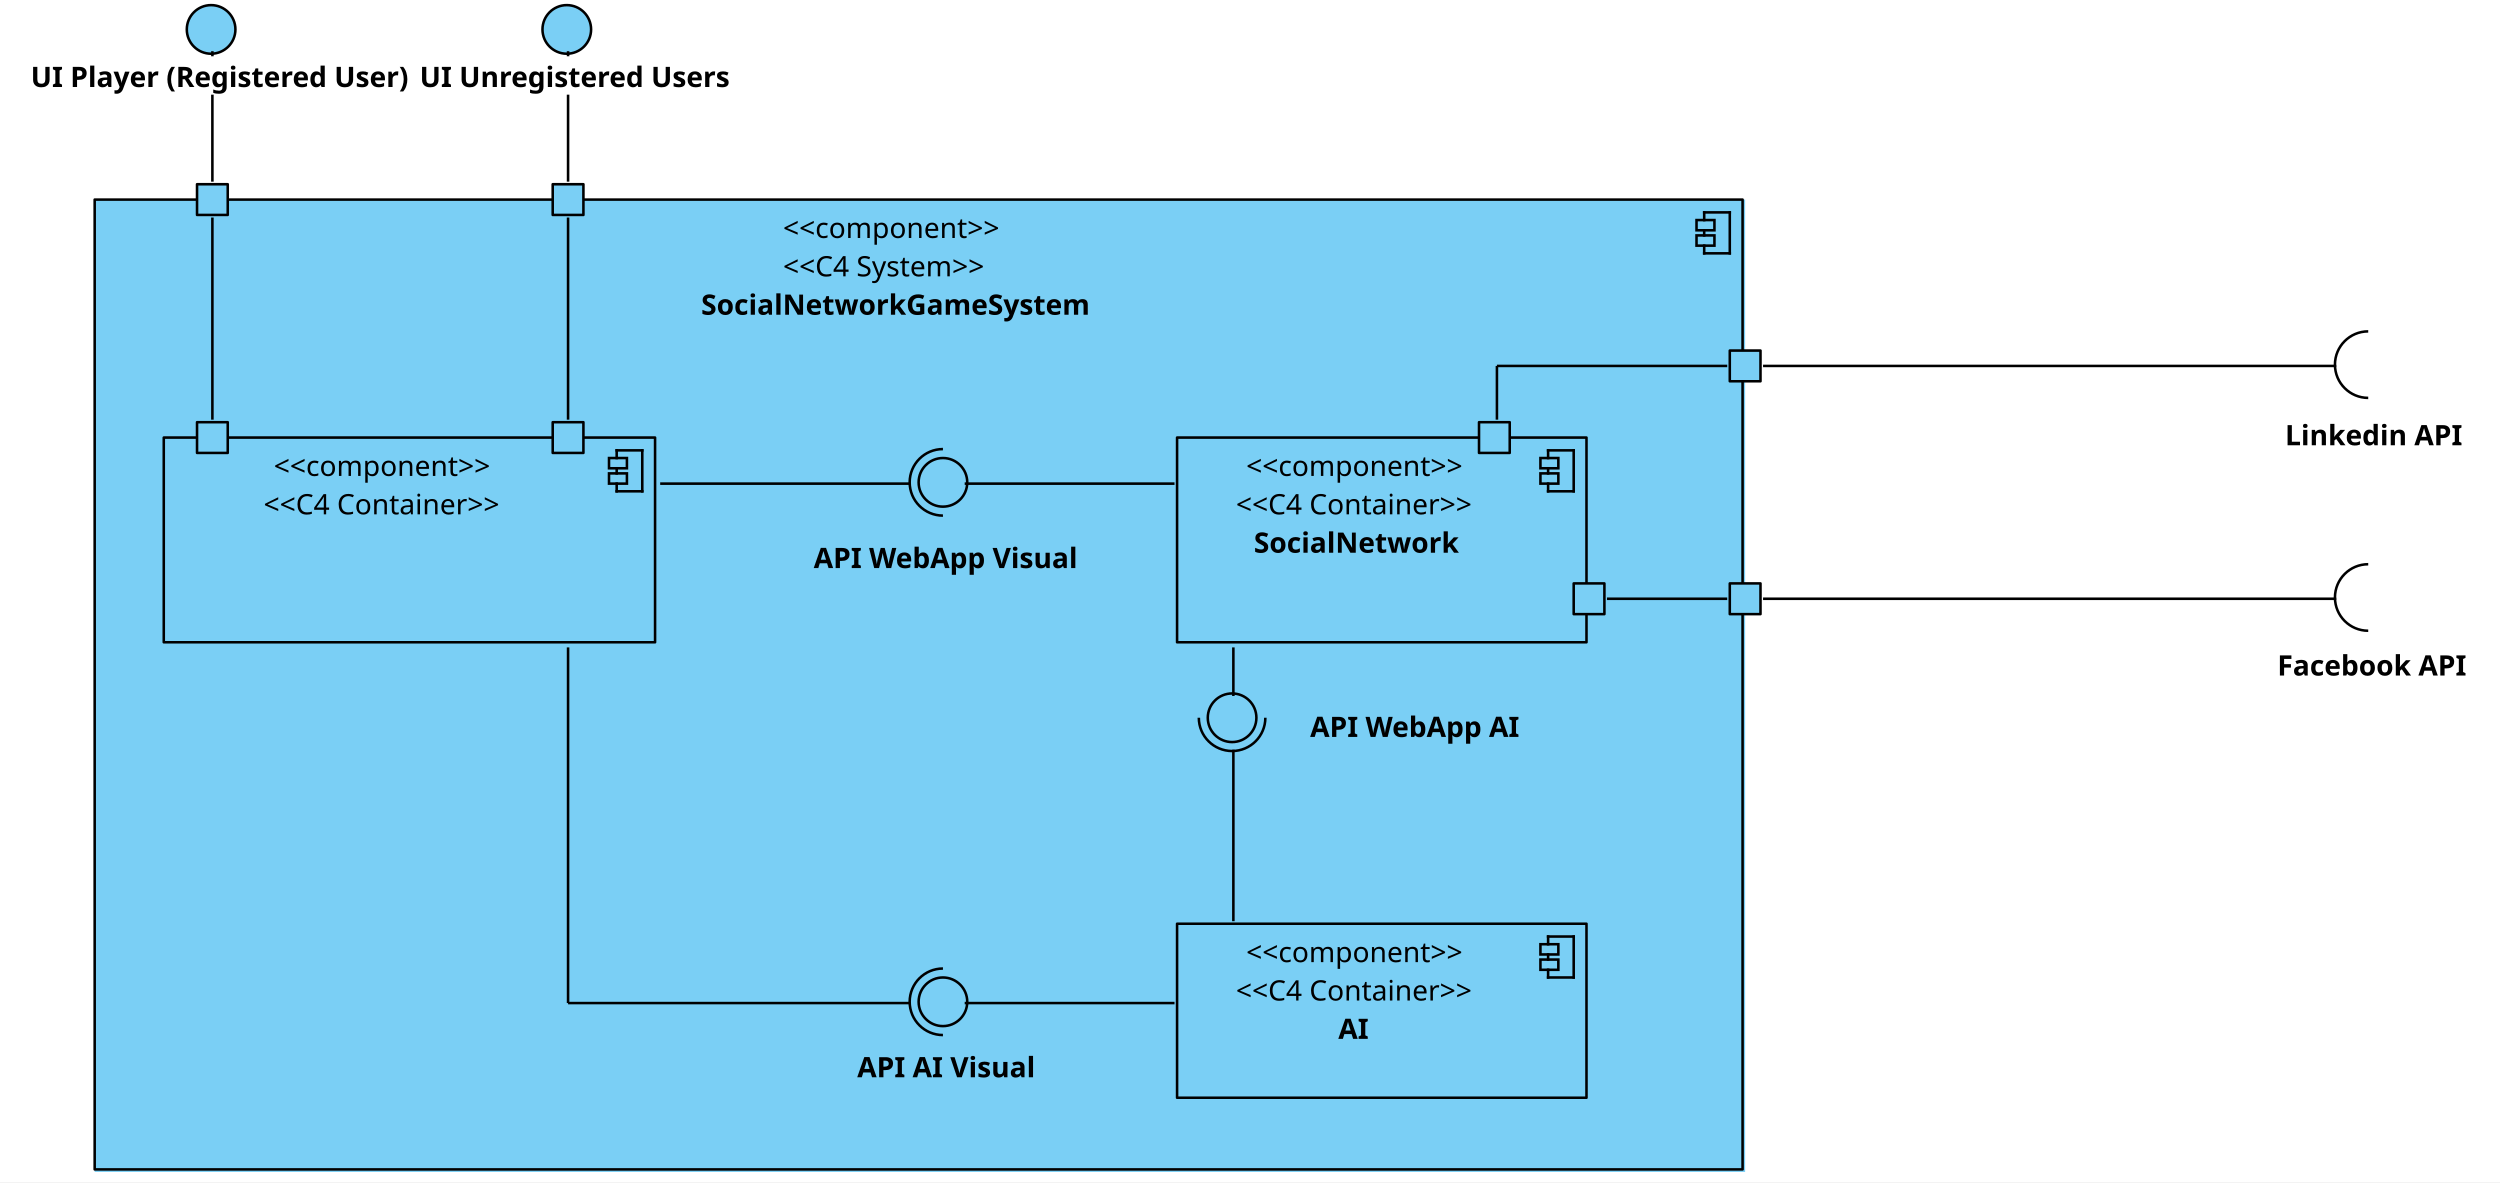
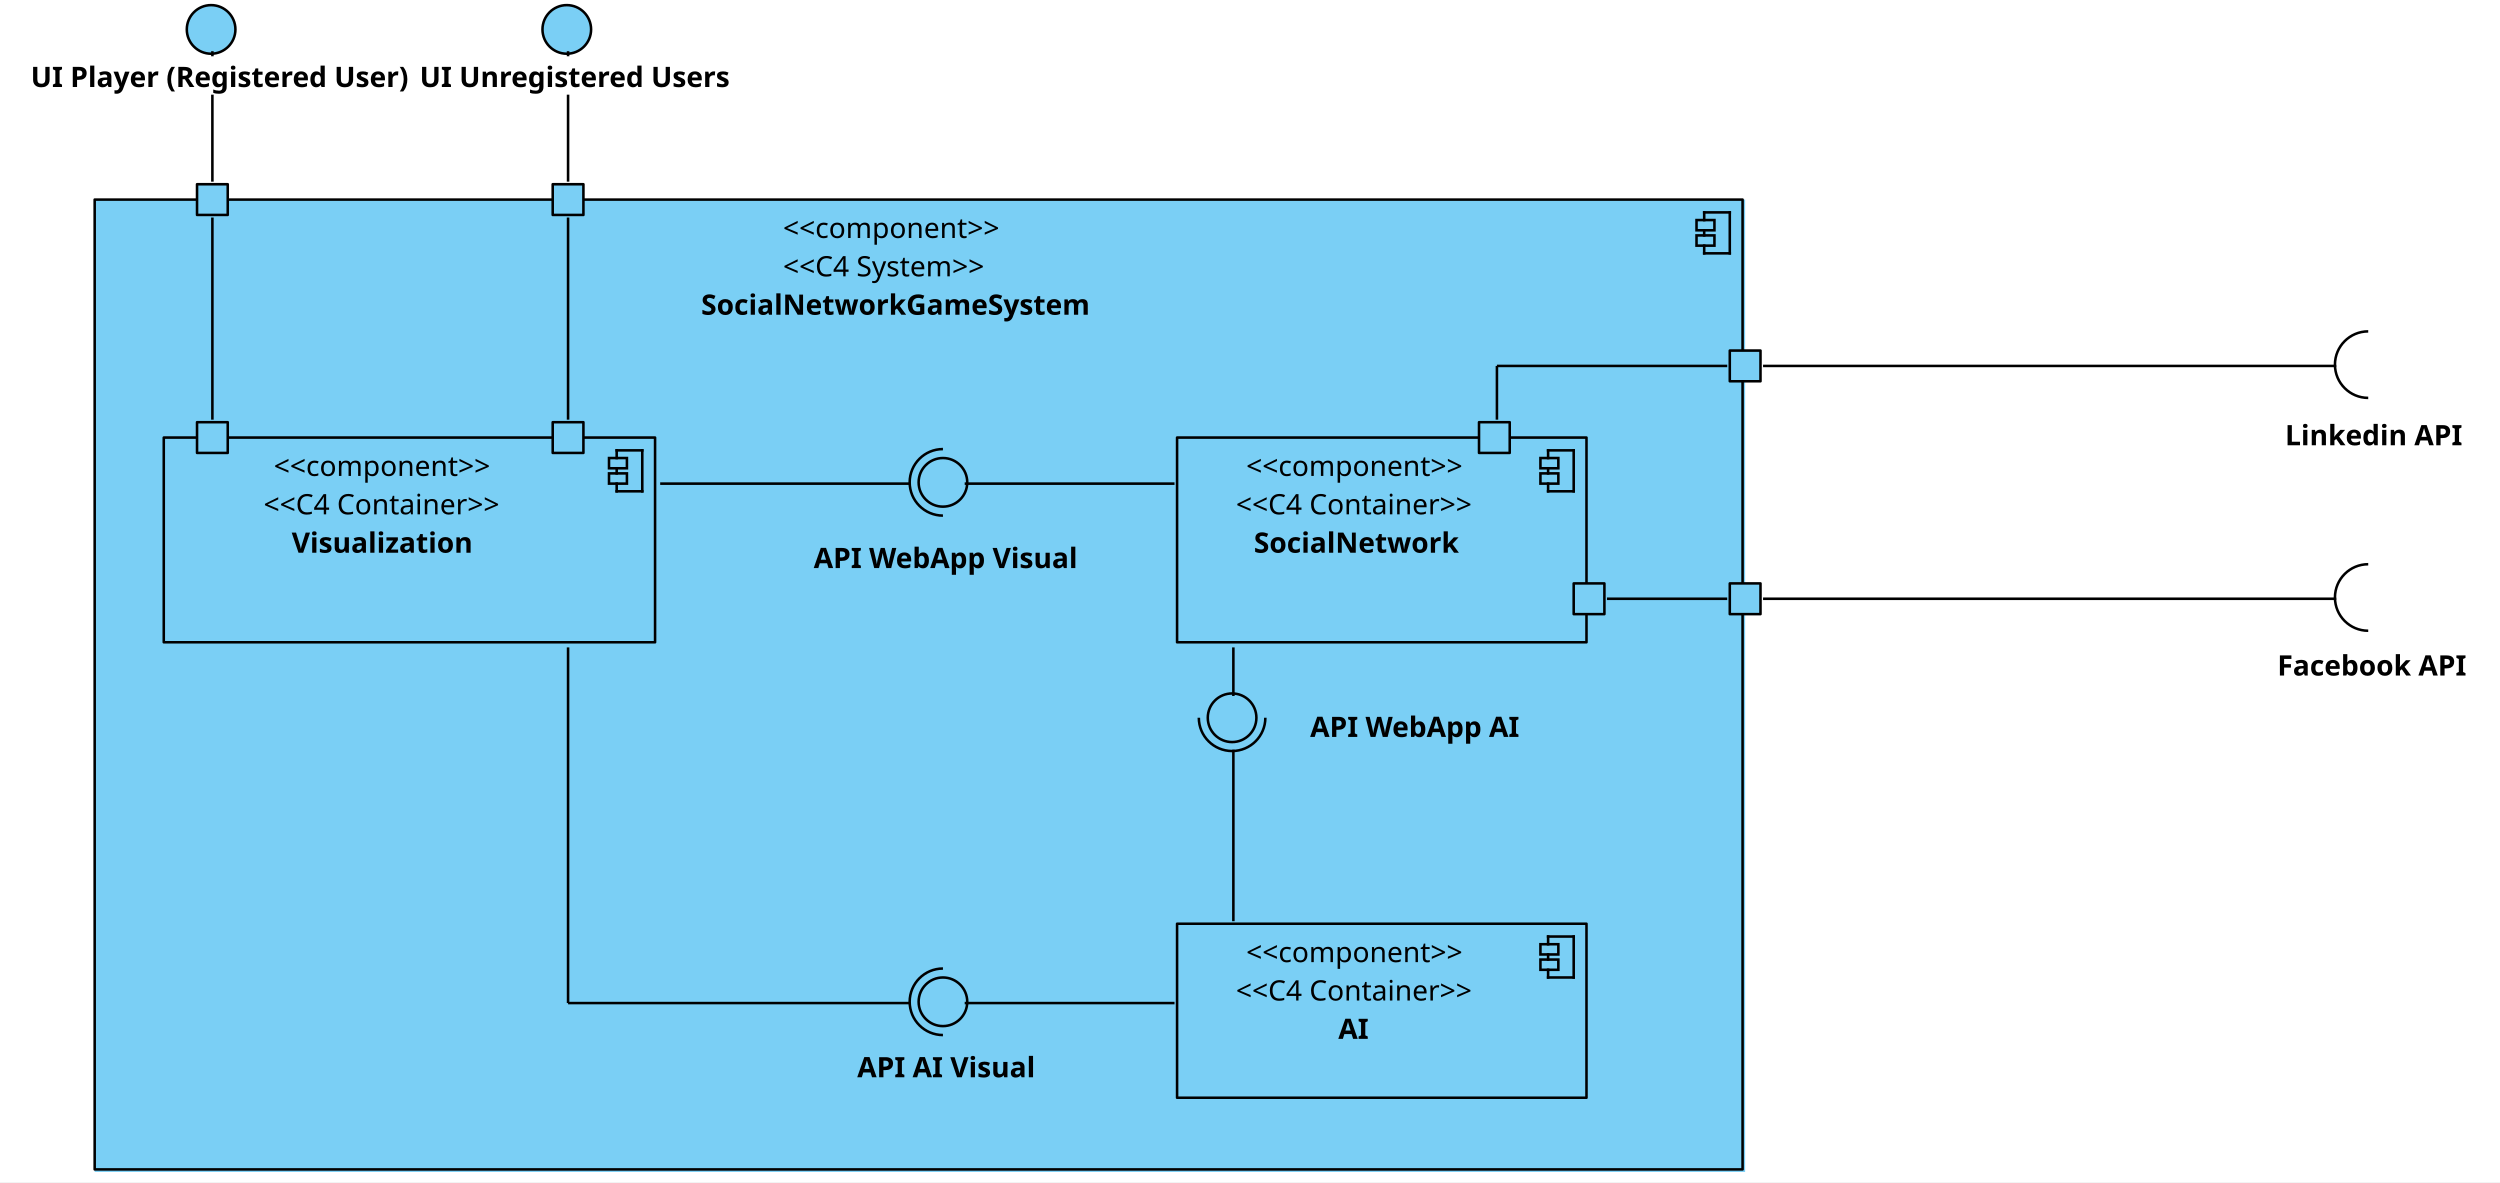
<svg xmlns="http://www.w3.org/2000/svg" fill-opacity="0" color-rendering="auto" color-interpolation="auto" text-rendering="auto" stroke="rgb(0,0,0)" stroke-linecap="square" width="977" stroke-miterlimit="10" shape-rendering="auto" stroke-opacity="0" fill="rgb(0,0,0)" stroke-dasharray="none" font-weight="normal" stroke-width="1" height="462" font-family="'Dialog'" font-style="normal" stroke-linejoin="miter" font-size="12px" stroke-dashoffset="0" image-rendering="auto">
  <defs id="genericDefs" />
  <g>
    <defs id="defs1">
      <clipPath clipPathUnits="userSpaceOnUse" id="clipPath1">
        <path d="M-7 -7 L656 -7 L656 391 L-7 391 L-7 -7 Z" />
      </clipPath>
      <clipPath clipPathUnits="userSpaceOnUse" id="clipPath2">
        <path d="M0 0 L0 380 L621 380 L621 0 Z" />
      </clipPath>
      <clipPath clipPathUnits="userSpaceOnUse" id="clipPath3">
        <path d="M0 0 L0 332 L645 332 L645 0 Z" />
      </clipPath>
      <clipPath clipPathUnits="userSpaceOnUse" id="clipPath4">
        <path d="M-7 -7 L23 -7 L23 23 L-7 23 L-7 -7 Z" />
      </clipPath>
      <clipPath clipPathUnits="userSpaceOnUse" id="clipPath5">
        <path d="M-7 -7 L31 -7 L31 31 L-7 31 L-7 -7 Z" />
      </clipPath>
      <clipPath clipPathUnits="userSpaceOnUse" id="clipPath6">
        <path d="M-7 -7 L204 -7 L204 92 L-7 92 L-7 -7 Z" />
      </clipPath>
      <clipPath clipPathUnits="userSpaceOnUse" id="clipPath7">
        <path d="M0 0 L0 81 L169 81 L169 0 Z" />
      </clipPath>
      <clipPath clipPathUnits="userSpaceOnUse" id="clipPath8">
        <path d="M0 0 L0 33 L193 33 L193 0 Z" />
      </clipPath>
      <clipPath clipPathUnits="userSpaceOnUse" id="clipPath9">
        <path d="M-7 -7 L172 -7 L172 80 L-7 80 L-7 -7 Z" />
      </clipPath>
      <clipPath clipPathUnits="userSpaceOnUse" id="clipPath10">
        <path d="M0 0 L0 69 L137 69 L137 0 Z" />
      </clipPath>
      <clipPath clipPathUnits="userSpaceOnUse" id="clipPath11">
        <path d="M0 0 L0 21 L161 21 L161 0 Z" />
      </clipPath>
      <clipPath clipPathUnits="userSpaceOnUse" id="clipPath12">
        <path d="M-7 -7 L172 -7 L172 92 L-7 92 L-7 -7 Z" />
      </clipPath>
      <clipPath clipPathUnits="userSpaceOnUse" id="clipPath13">
        <path d="M0 0 L0 81 L137 81 L137 0 Z" />
      </clipPath>
      <clipPath clipPathUnits="userSpaceOnUse" id="clipPath14">
        <path d="M0 0 L0 33 L161 33 L161 0 Z" />
      </clipPath>
      <clipPath clipPathUnits="userSpaceOnUse" id="clipPath15">
-         <path d="M-101 -15 L202 -15 L202 30 L-101 30 L-101 -15 Z" />
+         <path d="M-162 -15 L324 -15 L324 30 L-162 30 L-162 -15 Z" />
      </clipPath>
      <clipPath clipPathUnits="userSpaceOnUse" id="clipPath16">
-         <path d="M-88 -15 L176 -15 L176 30 L-88 30 L-88 -15 Z" />
+         <path d="M-87 -15 L174 -15 L174 30 L-87 30 L-87 -15 Z" />
      </clipPath>
      <clipPath clipPathUnits="userSpaceOnUse" id="clipPath17">
-         <path d="M-122 -15 L244 -15 L244 30 L-122 30 L-122 -15 Z" />
+         <path d="M-136 -15 L272 -15 L272 30 L-136 30 L-136 -15 Z" />
      </clipPath>
      <clipPath clipPathUnits="userSpaceOnUse" id="clipPath18">
        <path d="M-93 -15 L186 -15 L186 30 L-93 30 L-93 -15 Z" />
      </clipPath>
      <clipPath clipPathUnits="userSpaceOnUse" id="clipPath19">
-         <path d="M-136 -15 L272 -15 L272 30 L-136 30 L-136 -15 Z" />
+         <path d="M-122 -15 L244 -15 L244 30 L-122 30 L-122 -15 Z" />
      </clipPath>
      <clipPath clipPathUnits="userSpaceOnUse" id="clipPath20">
-         <path d="M-87 -15 L174 -15 L174 30 L-87 30 L-87 -15 Z" />
+         <path d="M-88 -15 L176 -15 L176 30 L-88 30 L-88 -15 Z" />
      </clipPath>
      <clipPath clipPathUnits="userSpaceOnUse" id="clipPath21">
-         <path d="M-162 -15 L324 -15 L324 30 L-162 30 L-162 -15 Z" />
+         <path d="M-101 -15 L202 -15 L202 30 L-101 30 L-101 -15 Z" />
      </clipPath>
      <clipPath clipPathUnits="userSpaceOnUse" id="clipPath22">
        <path d="M0 0 L104 0 L104 155 L0 155 L0 0 Z" />
      </clipPath>
      <clipPath clipPathUnits="userSpaceOnUse" id="clipPath23">
        <path d="M0 0 L0 52 L104 52 L104 0 ZM0 67 L0 155 L104 155 L104 67 Z" />
      </clipPath>
      <clipPath clipPathUnits="userSpaceOnUse" id="clipPath24">
        <path d="M0 0 L332 0 L332 104 L0 104 L0 0 Z" />
      </clipPath>
      <clipPath clipPathUnits="userSpaceOnUse" id="clipPath25">
        <path d="M331 69 L331 84 L244 84 L244 69 ZM0 0 L0 104 L332 104 L332 0 Z" />
      </clipPath>
      <clipPath clipPathUnits="userSpaceOnUse" id="clipPath26">
        <path d="M0 0 L0 104 L332 104 L332 83 L241 83 L241 68 L332 68 L332 0 Z" />
      </clipPath>
      <clipPath clipPathUnits="userSpaceOnUse" id="clipPath27">
        <path d="M0 0 L186 0 L186 104 L0 104 L0 0 Z" />
      </clipPath>
      <clipPath clipPathUnits="userSpaceOnUse" id="clipPath28">
        <path d="M0 0 L0 71 L103 71 L103 86 L0 86 L0 104 L186 104 L186 0 Z" />
      </clipPath>
      <clipPath clipPathUnits="userSpaceOnUse" id="clipPath29">
        <path d="M0 0 L206 0 L206 104 L0 104 L0 0 Z" />
      </clipPath>
      <clipPath clipPathUnits="userSpaceOnUse" id="clipPath30">
        <path d="M0 0 L0 104 L206 104 L206 86 L100 86 L100 71 L206 71 L206 0 Z" />
      </clipPath>
      <clipPath clipPathUnits="userSpaceOnUse" id="clipPath31">
        <path d="M0 0 L0 67 L86 67 L86 82 L0 82 L0 104 L186 104 L186 0 Z" />
      </clipPath>
      <clipPath clipPathUnits="userSpaceOnUse" id="clipPath32">
        <path d="M0 0 L104 0 L104 183 L0 183 L0 0 Z" />
      </clipPath>
      <clipPath clipPathUnits="userSpaceOnUse" id="clipPath33">
        <path d="M0 2 L0 183 L104 183 L104 2 Z" />
      </clipPath>
      <clipPath clipPathUnits="userSpaceOnUse" id="clipPath34">
        <path d="M0 0 L242 0 L242 243 L0 243 L0 0 Z" />
      </clipPath>
      <clipPath clipPathUnits="userSpaceOnUse" id="clipPath35">
        <path d="M241 206 L241 221 L153 221 L153 206 ZM0 0 L0 243 L242 243 L242 22 L136 22 L136 7 L242 7 L242 0 Z" />
      </clipPath>
      <clipPath clipPathUnits="userSpaceOnUse" id="clipPath36">
        <path d="M0 0 L151 0 L151 104 L0 104 L0 0 Z" />
      </clipPath>
      <clipPath clipPathUnits="userSpaceOnUse" id="clipPath37">
        <path d="M0 0 L0 92 L25 92 L25 104 L151 104 L151 0 Z" />
      </clipPath>
      <clipPath clipPathUnits="userSpaceOnUse" id="clipPath38">
        <path d="M0 0 L194 0 L194 125 L0 125 L0 0 Z" />
      </clipPath>
      <clipPath clipPathUnits="userSpaceOnUse" id="clipPath39">
        <path d="M0 0 L0 125 L194 125 L194 0 Z" />
      </clipPath>
      <clipPath clipPathUnits="userSpaceOnUse" id="clipPath40">
        <path d="M0 0 L104 0 L104 123 L0 123 L0 0 Z" />
      </clipPath>
      <clipPath clipPathUnits="userSpaceOnUse" id="clipPath41">
        <path d="M0 0 L0 123 L104 123 L104 88 L70 88 L70 73 L104 73 L104 0 Z" />
      </clipPath>
      <clipPath clipPathUnits="userSpaceOnUse" id="clipPath42">
        <path d="M0 0 L104 0 L104 175 L0 175 L0 0 Z" />
      </clipPath>
      <clipPath clipPathUnits="userSpaceOnUse" id="clipPath43">
        <path d="M0 0 L0 175 L104 175 L104 52 L70 52 L70 37 L104 37 L104 0 Z" />
      </clipPath>
    </defs>
    <g fill="white" text-rendering="geometricPrecision" fill-opacity="1" stroke-opacity="1" stroke="white">
      <rect x="0" width="977" height="462" y="0" stroke="none" />
    </g>
    <g font-size="11px" transform="translate(37,78)" fill-opacity="1" fill="rgb(122,207,245)" text-rendering="geometricPrecision" image-rendering="optimizeQuality" font-family="sans-serif" stroke="rgb(122,207,245)" font-weight="bold" stroke-opacity="1">
      <rect x="0" width="645" height="380" y="0" clip-path="url(#clipPath1)" stroke="none" />
    </g>
    <g fill-opacity="1" text-rendering="geometricPrecision" stroke="black" stroke-linecap="butt" transform="translate(37,78)" stroke-miterlimit="0" stroke-opacity="1" fill="black" font-weight="bold" font-family="sans-serif" stroke-linejoin="round" font-size="11px" image-rendering="optimizeQuality">
      <rect fill="none" x="0" width="644" height="379" y="0" clip-path="url(#clipPath1)" />
      <line stroke-linecap="square" clip-path="url(#clipPath1)" fill="none" x1="629" x2="639" y1="5" y2="5" stroke-linejoin="miter" stroke-miterlimit="10" />
      <line stroke-linecap="square" clip-path="url(#clipPath1)" fill="none" x1="639" x2="639" y1="5" y2="21" stroke-linejoin="miter" stroke-miterlimit="10" />
      <line stroke-linecap="square" clip-path="url(#clipPath1)" fill="none" x1="629" x2="639" y1="21" y2="21" stroke-linejoin="miter" stroke-miterlimit="10" />
      <line stroke-linecap="square" clip-path="url(#clipPath1)" fill="none" x1="629" x2="629" y1="5" y2="8" stroke-linejoin="miter" stroke-miterlimit="10" />
      <rect stroke-linecap="square" x="626" y="8" clip-path="url(#clipPath1)" fill="none" width="7" stroke-linejoin="miter" height="4" stroke-miterlimit="10" />
      <line stroke-linecap="square" clip-path="url(#clipPath1)" fill="none" x1="629" x2="629" y1="12" y2="14" stroke-linejoin="miter" stroke-miterlimit="10" />
      <rect stroke-linecap="square" x="626" y="14" clip-path="url(#clipPath1)" fill="none" width="7" stroke-linejoin="miter" height="4" stroke-miterlimit="10" />
      <line stroke-linecap="square" clip-path="url(#clipPath1)" fill="none" x1="629" x2="629" y1="18" y2="21" stroke-linejoin="miter" stroke-miterlimit="10" />
    </g>
    <g font-size="11px" transform="translate(37,78)" fill-opacity="1" fill="black" text-rendering="geometricPrecision" image-rendering="optimizeQuality" font-family="sans-serif" stroke="black" stroke-opacity="1">
      <text x="269" xml:space="preserve" y="15" clip-path="url(#clipPath2)" stroke="none">&lt;&lt;component&gt;&gt;</text>
      <text x="269" xml:space="preserve" y="30" clip-path="url(#clipPath2)" stroke="none">&lt;&lt;C4 System&gt;&gt;</text>
      <text x="237" xml:space="preserve" y="45" clip-path="url(#clipPath2)" font-weight="bold" stroke="none">SocialNetworkGameSystem</text>
    </g>
    <g font-size="11px" transform="translate(676,137)" fill-opacity="1" fill="rgb(122,207,245)" text-rendering="geometricPrecision" image-rendering="optimizeQuality" font-family="sans-serif" stroke="rgb(122,207,245)" stroke-opacity="1">
      <rect x="0" width="12" height="12" y="0" clip-path="url(#clipPath4)" stroke="none" />
    </g>
    <g stroke-linecap="butt" font-size="11px" transform="translate(676,137)" fill-opacity="1" fill="black" text-rendering="geometricPrecision" image-rendering="optimizeQuality" font-family="sans-serif" stroke-linejoin="round" stroke="black" stroke-opacity="1" stroke-miterlimit="0">
      <rect fill="none" x="0" width="12" height="12" y="0" clip-path="url(#clipPath4)" />
    </g>
    <g font-size="11px" transform="translate(77,72)" fill-opacity="1" fill="rgb(122,207,245)" text-rendering="geometricPrecision" image-rendering="optimizeQuality" font-family="sans-serif" stroke="rgb(122,207,245)" stroke-opacity="1">
      <rect x="0" width="12" height="12" y="0" clip-path="url(#clipPath4)" stroke="none" />
    </g>
    <g stroke-linecap="butt" font-size="11px" transform="translate(77,72)" fill-opacity="1" fill="black" text-rendering="geometricPrecision" image-rendering="optimizeQuality" font-family="sans-serif" stroke-linejoin="round" stroke="black" stroke-opacity="1" stroke-miterlimit="0">
      <rect fill="none" x="0" width="12" height="12" y="0" clip-path="url(#clipPath4)" />
    </g>
    <g font-size="11px" transform="translate(73,2)" fill-opacity="1" fill="rgb(122,207,245)" text-rendering="geometricPrecision" image-rendering="optimizeQuality" font-family="sans-serif" stroke="rgb(122,207,245)" font-weight="bold" stroke-opacity="1">
      <circle r="9.5" clip-path="url(#clipPath5)" cx="9.5" cy="9.5" stroke="none" />
    </g>
    <g fill-opacity="1" text-rendering="geometricPrecision" stroke="black" stroke-linecap="butt" transform="translate(73,2)" stroke-miterlimit="0" stroke-opacity="1" fill="black" font-weight="bold" font-family="sans-serif" stroke-linejoin="round" font-size="11px" image-rendering="optimizeQuality">
      <circle fill="none" r="9.5" clip-path="url(#clipPath5)" cx="9.5" cy="9.5" />
    </g>
    <g font-size="11px" transform="translate(216,72)" fill-opacity="1" fill="rgb(122,207,245)" text-rendering="geometricPrecision" image-rendering="optimizeQuality" font-family="sans-serif" stroke="rgb(122,207,245)" stroke-opacity="1">
      <rect x="0" width="12" height="12" y="0" clip-path="url(#clipPath4)" stroke="none" />
    </g>
    <g stroke-linecap="butt" font-size="11px" transform="translate(216,72)" fill-opacity="1" fill="black" text-rendering="geometricPrecision" image-rendering="optimizeQuality" font-family="sans-serif" stroke-linejoin="round" stroke="black" stroke-opacity="1" stroke-miterlimit="0">
      <rect fill="none" x="0" width="12" height="12" y="0" clip-path="url(#clipPath4)" />
    </g>
    <g font-size="11px" transform="translate(212,2)" fill-opacity="1" fill="rgb(122,207,245)" text-rendering="geometricPrecision" image-rendering="optimizeQuality" font-family="sans-serif" stroke="rgb(122,207,245)" font-weight="bold" stroke-opacity="1">
      <circle r="9.5" clip-path="url(#clipPath5)" cx="9.5" cy="9.5" stroke="none" />
    </g>
    <g fill-opacity="1" text-rendering="geometricPrecision" stroke="black" stroke-linecap="butt" transform="translate(212,2)" stroke-miterlimit="0" stroke-opacity="1" fill="black" font-weight="bold" font-family="sans-serif" stroke-linejoin="round" font-size="11px" image-rendering="optimizeQuality">
      <circle fill="none" r="9.5" clip-path="url(#clipPath5)" cx="9.5" cy="9.5" />
    </g>
    <g font-size="11px" transform="translate(676,228)" fill-opacity="1" fill="rgb(122,207,245)" text-rendering="geometricPrecision" image-rendering="optimizeQuality" font-family="sans-serif" stroke="rgb(122,207,245)" stroke-opacity="1">
      <rect x="0" width="12" height="12" y="0" clip-path="url(#clipPath4)" stroke="none" />
    </g>
    <g stroke-linecap="butt" font-size="11px" transform="translate(676,228)" fill-opacity="1" fill="black" text-rendering="geometricPrecision" image-rendering="optimizeQuality" font-family="sans-serif" stroke-linejoin="round" stroke="black" stroke-opacity="1" stroke-miterlimit="0">
      <rect fill="none" x="0" width="12" height="12" y="0" clip-path="url(#clipPath4)" />
    </g>
    <g font-size="11px" transform="translate(64,171)" fill-opacity="1" fill="rgb(122,207,245)" text-rendering="geometricPrecision" image-rendering="optimizeQuality" font-family="sans-serif" stroke="rgb(122,207,245)" font-weight="bold" stroke-opacity="1">
      <rect x="0" width="193" height="81" y="0" clip-path="url(#clipPath6)" stroke="none" />
    </g>
    <g fill-opacity="1" text-rendering="geometricPrecision" stroke="black" stroke-linecap="butt" transform="translate(64,171)" stroke-miterlimit="0" stroke-opacity="1" fill="black" font-weight="bold" font-family="sans-serif" stroke-linejoin="round" font-size="11px" image-rendering="optimizeQuality">
      <rect fill="none" x="0" width="192" height="80" y="0" clip-path="url(#clipPath6)" />
      <line stroke-linecap="square" clip-path="url(#clipPath6)" fill="none" x1="177" x2="187" y1="5" y2="5" stroke-linejoin="miter" stroke-miterlimit="10" />
      <line stroke-linecap="square" clip-path="url(#clipPath6)" fill="none" x1="187" x2="187" y1="5" y2="21" stroke-linejoin="miter" stroke-miterlimit="10" />
      <line stroke-linecap="square" clip-path="url(#clipPath6)" fill="none" x1="177" x2="187" y1="21" y2="21" stroke-linejoin="miter" stroke-miterlimit="10" />
      <line stroke-linecap="square" clip-path="url(#clipPath6)" fill="none" x1="177" x2="177" y1="5" y2="8" stroke-linejoin="miter" stroke-miterlimit="10" />
      <rect stroke-linecap="square" x="174" y="8" clip-path="url(#clipPath6)" fill="none" width="7" stroke-linejoin="miter" height="4" stroke-miterlimit="10" />
      <line stroke-linecap="square" clip-path="url(#clipPath6)" fill="none" x1="177" x2="177" y1="12" y2="14" stroke-linejoin="miter" stroke-miterlimit="10" />
      <rect stroke-linecap="square" x="174" y="14" clip-path="url(#clipPath6)" fill="none" width="7" stroke-linejoin="miter" height="4" stroke-miterlimit="10" />
      <line stroke-linecap="square" clip-path="url(#clipPath6)" fill="none" x1="177" x2="177" y1="18" y2="21" stroke-linejoin="miter" stroke-miterlimit="10" />
    </g>
    <g font-size="11px" transform="translate(64,171)" fill-opacity="1" fill="black" text-rendering="geometricPrecision" image-rendering="optimizeQuality" font-family="sans-serif" stroke="black" stroke-opacity="1">
      <text x="43" xml:space="preserve" y="15" clip-path="url(#clipPath7)" stroke="none">&lt;&lt;component&gt;&gt;</text>
      <text x="39" xml:space="preserve" y="30" clip-path="url(#clipPath7)" stroke="none">&lt;&lt;C4 Container&gt;&gt;</text>
+       <text x="50" xml:space="preserve" y="45" clip-path="url(#clipPath7)" font-weight="bold" stroke="none">Visualization</text>
    </g>
    <g font-size="11px" transform="translate(460,361)" fill-opacity="1" fill="rgb(122,207,245)" text-rendering="geometricPrecision" image-rendering="optimizeQuality" font-family="sans-serif" stroke="rgb(122,207,245)" font-weight="bold" stroke-opacity="1">
      <rect x="0" width="161" height="69" y="0" clip-path="url(#clipPath9)" stroke="none" />
    </g>
    <g fill-opacity="1" text-rendering="geometricPrecision" stroke="black" stroke-linecap="butt" transform="translate(460,361)" stroke-miterlimit="0" stroke-opacity="1" fill="black" font-weight="bold" font-family="sans-serif" stroke-linejoin="round" font-size="11px" image-rendering="optimizeQuality">
      <rect fill="none" x="0" width="160" height="68" y="0" clip-path="url(#clipPath9)" />
      <line stroke-linecap="square" clip-path="url(#clipPath9)" fill="none" x1="145" x2="155" y1="5" y2="5" stroke-linejoin="miter" stroke-miterlimit="10" />
      <line stroke-linecap="square" clip-path="url(#clipPath9)" fill="none" x1="155" x2="155" y1="5" y2="21" stroke-linejoin="miter" stroke-miterlimit="10" />
      <line stroke-linecap="square" clip-path="url(#clipPath9)" fill="none" x1="145" x2="155" y1="21" y2="21" stroke-linejoin="miter" stroke-miterlimit="10" />
      <line stroke-linecap="square" clip-path="url(#clipPath9)" fill="none" x1="145" x2="145" y1="5" y2="8" stroke-linejoin="miter" stroke-miterlimit="10" />
      <rect stroke-linecap="square" x="142" y="8" clip-path="url(#clipPath9)" fill="none" width="7" stroke-linejoin="miter" height="4" stroke-miterlimit="10" />
      <line stroke-linecap="square" clip-path="url(#clipPath9)" fill="none" x1="145" x2="145" y1="12" y2="14" stroke-linejoin="miter" stroke-miterlimit="10" />
      <rect stroke-linecap="square" x="142" y="14" clip-path="url(#clipPath9)" fill="none" width="7" stroke-linejoin="miter" height="4" stroke-miterlimit="10" />
      <line stroke-linecap="square" clip-path="url(#clipPath9)" fill="none" x1="145" x2="145" y1="18" y2="21" stroke-linejoin="miter" stroke-miterlimit="10" />
    </g>
    <g font-size="11px" transform="translate(460,361)" fill-opacity="1" fill="black" text-rendering="geometricPrecision" image-rendering="optimizeQuality" font-family="sans-serif" stroke="black" stroke-opacity="1">
      <text x="27" xml:space="preserve" y="15" clip-path="url(#clipPath10)" stroke="none">&lt;&lt;component&gt;&gt;</text>
      <text x="23" xml:space="preserve" y="30" clip-path="url(#clipPath10)" stroke="none">&lt;&lt;C4 Container&gt;&gt;</text>
      <text x="63" xml:space="preserve" y="45" clip-path="url(#clipPath10)" font-weight="bold" stroke="none">AI</text>
    </g>
    <g font-size="11px" transform="translate(77,165)" fill-opacity="1" fill="rgb(122,207,245)" text-rendering="geometricPrecision" image-rendering="optimizeQuality" font-family="sans-serif" stroke="rgb(122,207,245)" stroke-opacity="1">
      <rect x="0" width="12" height="12" y="0" clip-path="url(#clipPath4)" stroke="none" />
    </g>
    <g stroke-linecap="butt" font-size="11px" transform="translate(77,165)" fill-opacity="1" fill="black" text-rendering="geometricPrecision" image-rendering="optimizeQuality" font-family="sans-serif" stroke-linejoin="round" stroke="black" stroke-opacity="1" stroke-miterlimit="0">
      <rect fill="none" x="0" width="12" height="12" y="0" clip-path="url(#clipPath4)" />
    </g>
    <g font-size="11px" transform="translate(460,171)" fill-opacity="1" fill="rgb(122,207,245)" text-rendering="geometricPrecision" image-rendering="optimizeQuality" font-family="sans-serif" stroke="rgb(122,207,245)" font-weight="bold" stroke-opacity="1">
      <rect x="0" width="161" height="81" y="0" clip-path="url(#clipPath12)" stroke="none" />
    </g>
    <g fill-opacity="1" text-rendering="geometricPrecision" stroke="black" stroke-linecap="butt" transform="translate(460,171)" stroke-miterlimit="0" stroke-opacity="1" fill="black" font-weight="bold" font-family="sans-serif" stroke-linejoin="round" font-size="11px" image-rendering="optimizeQuality">
      <rect fill="none" x="0" width="160" height="80" y="0" clip-path="url(#clipPath12)" />
      <line stroke-linecap="square" clip-path="url(#clipPath12)" fill="none" x1="145" x2="155" y1="5" y2="5" stroke-linejoin="miter" stroke-miterlimit="10" />
      <line stroke-linecap="square" clip-path="url(#clipPath12)" fill="none" x1="155" x2="155" y1="5" y2="21" stroke-linejoin="miter" stroke-miterlimit="10" />
      <line stroke-linecap="square" clip-path="url(#clipPath12)" fill="none" x1="145" x2="155" y1="21" y2="21" stroke-linejoin="miter" stroke-miterlimit="10" />
      <line stroke-linecap="square" clip-path="url(#clipPath12)" fill="none" x1="145" x2="145" y1="5" y2="8" stroke-linejoin="miter" stroke-miterlimit="10" />
      <rect stroke-linecap="square" x="142" y="8" clip-path="url(#clipPath12)" fill="none" width="7" stroke-linejoin="miter" height="4" stroke-miterlimit="10" />
      <line stroke-linecap="square" clip-path="url(#clipPath12)" fill="none" x1="145" x2="145" y1="12" y2="14" stroke-linejoin="miter" stroke-miterlimit="10" />
      <rect stroke-linecap="square" x="142" y="14" clip-path="url(#clipPath12)" fill="none" width="7" stroke-linejoin="miter" height="4" stroke-miterlimit="10" />
      <line stroke-linecap="square" clip-path="url(#clipPath12)" fill="none" x1="145" x2="145" y1="18" y2="21" stroke-linejoin="miter" stroke-miterlimit="10" />
    </g>
    <g font-size="11px" transform="translate(460,171)" fill-opacity="1" fill="black" text-rendering="geometricPrecision" image-rendering="optimizeQuality" font-family="sans-serif" stroke="black" stroke-opacity="1">
      <text x="27" xml:space="preserve" y="15" clip-path="url(#clipPath13)" stroke="none">&lt;&lt;component&gt;&gt;</text>
      <text x="23" xml:space="preserve" y="30" clip-path="url(#clipPath13)" stroke="none">&lt;&lt;C4 Container&gt;&gt;</text>
      <text x="30" xml:space="preserve" y="45" clip-path="url(#clipPath13)" font-weight="bold" stroke="none">SocialNetwork</text>
    </g>
    <g font-size="11px" transform="translate(359,179)" fill-opacity="1" fill="rgb(122,207,245)" text-rendering="geometricPrecision" image-rendering="optimizeQuality" font-family="sans-serif" stroke="rgb(122,207,245)" font-weight="bold" stroke-opacity="1">
      <circle r="9.5" clip-path="url(#clipPath5)" cx="9.5" cy="9.5" stroke="none" />
    </g>
    <g fill-opacity="1" text-rendering="geometricPrecision" stroke="black" stroke-linecap="butt" transform="translate(359,179)" stroke-miterlimit="0" stroke-opacity="1" fill="black" font-weight="bold" font-family="sans-serif" stroke-linejoin="round" font-size="11px" image-rendering="optimizeQuality">
      <circle fill="none" r="9.5" clip-path="url(#clipPath5)" cx="9.5" cy="9.5" />
    </g>
    <g font-size="11px" transform="translate(359,382)" fill-opacity="1" fill="rgb(122,207,245)" text-rendering="geometricPrecision" image-rendering="optimizeQuality" font-family="sans-serif" stroke="rgb(122,207,245)" font-weight="bold" stroke-opacity="1">
      <circle r="9.5" clip-path="url(#clipPath5)" cx="9.5" cy="9.5" stroke="none" />
    </g>
    <g fill-opacity="1" text-rendering="geometricPrecision" stroke="black" stroke-linecap="butt" transform="translate(359,382)" stroke-miterlimit="0" stroke-opacity="1" fill="black" font-weight="bold" font-family="sans-serif" stroke-linejoin="round" font-size="11px" image-rendering="optimizeQuality">
      <circle fill="none" r="9.5" clip-path="url(#clipPath5)" cx="9.5" cy="9.5" />
    </g>
    <g font-size="11px" transform="translate(216,165)" fill-opacity="1" fill="rgb(122,207,245)" text-rendering="geometricPrecision" image-rendering="optimizeQuality" font-family="sans-serif" stroke="rgb(122,207,245)" stroke-opacity="1">
      <rect x="0" width="12" height="12" y="0" clip-path="url(#clipPath4)" stroke="none" />
    </g>
    <g stroke-linecap="butt" font-size="11px" transform="translate(216,165)" fill-opacity="1" fill="black" text-rendering="geometricPrecision" image-rendering="optimizeQuality" font-family="sans-serif" stroke-linejoin="round" stroke="black" stroke-opacity="1" stroke-miterlimit="0">
      <rect fill="none" x="0" width="12" height="12" y="0" clip-path="url(#clipPath4)" />
    </g>
    <g font-size="11px" transform="translate(615,228)" fill-opacity="1" fill="rgb(122,207,245)" text-rendering="geometricPrecision" image-rendering="optimizeQuality" font-family="sans-serif" stroke="rgb(122,207,245)" stroke-opacity="1">
      <rect x="0" width="12" height="12" y="0" clip-path="url(#clipPath4)" stroke="none" />
    </g>
    <g stroke-linecap="butt" font-size="11px" transform="translate(615,228)" fill-opacity="1" fill="black" text-rendering="geometricPrecision" image-rendering="optimizeQuality" font-family="sans-serif" stroke-linejoin="round" stroke="black" stroke-opacity="1" stroke-miterlimit="0">
      <rect fill="none" x="0" width="12" height="12" y="0" clip-path="url(#clipPath4)" />
    </g>
    <g font-size="11px" transform="translate(578,165)" fill-opacity="1" fill="rgb(122,207,245)" text-rendering="geometricPrecision" image-rendering="optimizeQuality" font-family="sans-serif" stroke="rgb(122,207,245)" stroke-opacity="1">
      <rect x="0" width="12" height="12" y="0" clip-path="url(#clipPath4)" stroke="none" />
    </g>
    <g stroke-linecap="butt" font-size="11px" transform="translate(578,165)" fill-opacity="1" fill="black" text-rendering="geometricPrecision" image-rendering="optimizeQuality" font-family="sans-serif" stroke-linejoin="round" stroke="black" stroke-opacity="1" stroke-miterlimit="0">
      <rect fill="none" x="0" width="12" height="12" y="0" clip-path="url(#clipPath4)" />
    </g>
    <g font-size="11px" transform="translate(472,271)" fill-opacity="1" fill="rgb(122,207,245)" text-rendering="geometricPrecision" image-rendering="optimizeQuality" font-family="sans-serif" stroke="rgb(122,207,245)" font-weight="bold" stroke-opacity="1">
      <circle r="9.5" clip-path="url(#clipPath5)" cx="9.5" cy="9.5" stroke="none" />
    </g>
    <g fill-opacity="1" text-rendering="geometricPrecision" stroke="black" stroke-linecap="butt" transform="translate(472,271)" stroke-miterlimit="0" stroke-opacity="1" fill="black" font-weight="bold" font-family="sans-serif" stroke-linejoin="round" font-size="11px" image-rendering="optimizeQuality">
      <circle fill="none" r="9.5" clip-path="url(#clipPath5)" cx="9.5" cy="9.5" />
    </g>
-     <g font-size="11px" transform="translate(502,276)" fill-opacity="1" fill="black" text-rendering="geometricPrecision" image-rendering="optimizeQuality" font-family="sans-serif" stroke="black" font-weight="bold" stroke-opacity="1">
-       <text x="10" xml:space="preserve" y="12" clip-path="url(#clipPath15)" stroke="none">API WebApp AI</text>
-     </g>
-     <g font-size="11px" transform="translate(325,409)" fill-opacity="1" fill="black" text-rendering="geometricPrecision" image-rendering="optimizeQuality" font-family="sans-serif" stroke="black" font-weight="bold" stroke-opacity="1">
-       <text x="10" xml:space="preserve" y="12" clip-path="url(#clipPath16)" stroke="none">API AI Visual</text>
-     </g>
-     <g font-size="11px" transform="translate(308,210)" fill-opacity="1" fill="black" text-rendering="geometricPrecision" image-rendering="optimizeQuality" font-family="sans-serif" stroke="black" font-weight="bold" stroke-opacity="1">
-       <text x="10" xml:space="preserve" y="12" clip-path="url(#clipPath17)" stroke="none">API WebApp Visual</text>
+     <g font-size="11px" transform="translate(2,22)" fill-opacity="1" fill="black" text-rendering="geometricPrecision" image-rendering="optimizeQuality" font-family="sans-serif" stroke="black" font-weight="bold" stroke-opacity="1">
+       <text x="10" xml:space="preserve" y="12" clip-path="url(#clipPath15)" stroke="none">UI Player (Registered User)</text>
+     </g>
+     <g font-size="11px" transform="translate(883,162)" fill-opacity="1" fill="black" text-rendering="geometricPrecision" image-rendering="optimizeQuality" font-family="sans-serif" stroke="black" font-weight="bold" stroke-opacity="1">
+       <text x="10" xml:space="preserve" y="12" clip-path="url(#clipPath16)" stroke="none">Linkedin API</text>
+     </g>
+     <g font-size="11px" transform="translate(154,22)" fill-opacity="1" fill="black" text-rendering="geometricPrecision" image-rendering="optimizeQuality" font-family="sans-serif" stroke="black" font-weight="bold" stroke-opacity="1">
+       <text x="10" xml:space="preserve" y="12" clip-path="url(#clipPath17)" stroke="none">UI Unregistered Users</text>
    </g>
    <g font-size="11px" transform="translate(880,252)" fill-opacity="1" fill="black" text-rendering="geometricPrecision" image-rendering="optimizeQuality" font-family="sans-serif" stroke="black" font-weight="bold" stroke-opacity="1">
      <text x="10" xml:space="preserve" y="12" clip-path="url(#clipPath18)" stroke="none">Facebook API</text>
    </g>
-     <g font-size="11px" transform="translate(154,22)" fill-opacity="1" fill="black" text-rendering="geometricPrecision" image-rendering="optimizeQuality" font-family="sans-serif" stroke="black" font-weight="bold" stroke-opacity="1">
-       <text x="10" xml:space="preserve" y="12" clip-path="url(#clipPath19)" stroke="none">UI Unregistered Users</text>
-     </g>
-     <g font-size="11px" transform="translate(883,162)" fill-opacity="1" fill="black" text-rendering="geometricPrecision" image-rendering="optimizeQuality" font-family="sans-serif" stroke="black" font-weight="bold" stroke-opacity="1">
-       <text x="10" xml:space="preserve" y="12" clip-path="url(#clipPath20)" stroke="none">Linkedin API</text>
-     </g>
-     <g font-size="11px" transform="translate(2,22)" fill-opacity="1" fill="black" text-rendering="geometricPrecision" image-rendering="optimizeQuality" font-family="sans-serif" stroke="black" font-weight="bold" stroke-opacity="1">
-       <text x="10" xml:space="preserve" y="12" clip-path="url(#clipPath21)" stroke="none">UI Player (Registered User)</text>
+     <g font-size="11px" transform="translate(308,210)" fill-opacity="1" fill="black" text-rendering="geometricPrecision" image-rendering="optimizeQuality" font-family="sans-serif" stroke="black" font-weight="bold" stroke-opacity="1">
+       <text x="10" xml:space="preserve" y="12" clip-path="url(#clipPath19)" stroke="none">API WebApp Visual</text>
+     </g>
+     <g font-size="11px" transform="translate(325,409)" fill-opacity="1" fill="black" text-rendering="geometricPrecision" image-rendering="optimizeQuality" font-family="sans-serif" stroke="black" font-weight="bold" stroke-opacity="1">
+       <text x="10" xml:space="preserve" y="12" clip-path="url(#clipPath20)" stroke="none">API AI Visual</text>
+     </g>
+     <g font-size="11px" transform="translate(502,276)" fill-opacity="1" fill="black" text-rendering="geometricPrecision" image-rendering="optimizeQuality" font-family="sans-serif" stroke="black" font-weight="bold" stroke-opacity="1">
+       <text x="10" xml:space="preserve" y="12" clip-path="url(#clipPath21)" stroke="none">API WebApp AI</text>
    </g>
    <g stroke-linecap="butt" font-size="11px" transform="translate(33,-30)" fill-opacity="1" fill="black" text-rendering="geometricPrecision" image-rendering="optimizeQuality" font-family="sans-serif" stroke-linejoin="round" stroke="black" stroke-opacity="1">
      <line y2="101" fill="none" x1="50" clip-path="url(#clipPath23)" x2="50" y1="50" />
    </g>
    <g stroke-linecap="butt" font-size="11px" transform="translate(639,93)" fill-opacity="1" fill="black" text-rendering="geometricPrecision" image-rendering="optimizeQuality" font-family="sans-serif" stroke-linejoin="round" stroke="black" stroke-opacity="1">
      <line y2="50" fill="none" x1="50" clip-path="url(#clipPath25)" x2="274" y1="50" />
      <path fill="none" d="M286.5 36.5 A13 13 0 0 0 286.5 62.5" clip-path="url(#clipPath25)" />
    </g>
    <g stroke-linecap="butt" font-size="11px" transform="translate(172,-30)" fill-opacity="1" fill="black" text-rendering="geometricPrecision" image-rendering="optimizeQuality" font-family="sans-serif" stroke-linejoin="round" stroke="black" stroke-opacity="1">
      <line y2="101" fill="none" x1="50" clip-path="url(#clipPath23)" x2="50" y1="50" />
    </g>
    <g stroke-linecap="butt" font-size="11px" transform="translate(639,184)" fill-opacity="1" fill="black" text-rendering="geometricPrecision" image-rendering="optimizeQuality" font-family="sans-serif" stroke-linejoin="round" stroke="black" stroke-opacity="1">
      <line y2="50" fill="none" x1="50" clip-path="url(#clipPath26)" x2="274" y1="50" />
      <path fill="none" d="M286.5 36.5 A13 13 0 0 0 286.5 62.5" clip-path="url(#clipPath26)" />
    </g>
    <g stroke-linecap="butt" font-size="11px" transform="translate(327,139)" fill-opacity="1" fill="black" text-rendering="geometricPrecision" image-rendering="optimizeQuality" font-family="sans-serif" stroke-linejoin="round" stroke="black" stroke-opacity="1">
      <line y2="50" fill="none" x1="50" clip-path="url(#clipPath28)" x2="132" y1="50" />
    </g>
    <g stroke-linecap="butt" font-size="11px" transform="translate(208,139)" fill-opacity="1" fill="black" text-rendering="geometricPrecision" image-rendering="optimizeQuality" font-family="sans-serif" stroke-linejoin="round" stroke="black" stroke-opacity="1">
      <line y2="50" fill="none" x1="50" clip-path="url(#clipPath30)" x2="148" y1="50" />
      <path fill="none" d="M160.5 36.5 A13 13 0 0 0 160.5 62.5" clip-path="url(#clipPath30)" />
    </g>
    <g stroke-linecap="butt" font-size="11px" transform="translate(327,342)" fill-opacity="1" fill="black" text-rendering="geometricPrecision" image-rendering="optimizeQuality" font-family="sans-serif" stroke-linejoin="round" stroke="black" stroke-opacity="1">
      <line y2="50" fill="none" x1="50" clip-path="url(#clipPath31)" x2="132" y1="50" />
    </g>
    <g stroke-linecap="butt" font-size="11px" transform="translate(33,35)" fill-opacity="1" fill="black" text-rendering="geometricPrecision" image-rendering="optimizeQuality" font-family="sans-serif" stroke-linejoin="round" stroke="black" stroke-opacity="1">
      <line y2="129" fill="none" x1="50" clip-path="url(#clipPath33)" x2="50" y1="50" />
    </g>
    <g stroke-linecap="butt" font-size="11px" transform="translate(172,35)" fill-opacity="1" fill="black" text-rendering="geometricPrecision" image-rendering="optimizeQuality" font-family="sans-serif" stroke-linejoin="round" stroke="black" stroke-opacity="1">
      <line y2="129" fill="none" x1="50" clip-path="url(#clipPath33)" x2="50" y1="50" />
    </g>
    <g stroke-linecap="butt" font-size="11px" transform="translate(172,203)" fill-opacity="1" fill="black" text-rendering="geometricPrecision" image-rendering="optimizeQuality" font-family="sans-serif" stroke-linejoin="round" stroke="black" stroke-opacity="1">
      <line y2="189" fill="none" x1="50" clip-path="url(#clipPath35)" x2="50" y1="50" />
      <line y2="189" fill="none" x1="50" clip-path="url(#clipPath35)" x2="184" y1="189" />
      <path fill="none" d="M196.5 175.5 A13 13 0 0 0 196.5 201.5" clip-path="url(#clipPath35)" />
    </g>
    <g stroke-linecap="butt" font-size="11px" transform="translate(578,184)" fill-opacity="1" fill="black" text-rendering="geometricPrecision" image-rendering="optimizeQuality" font-family="sans-serif" stroke-linejoin="round" stroke="black" stroke-opacity="1">
      <line y2="50" fill="none" x1="50" clip-path="url(#clipPath37)" x2="97" y1="50" />
    </g>
    <g stroke-linecap="butt" font-size="11px" transform="translate(535,93)" fill-opacity="1" fill="black" text-rendering="geometricPrecision" image-rendering="optimizeQuality" font-family="sans-serif" stroke-linejoin="round" stroke="black" stroke-opacity="1">
      <line y2="50" fill="none" x1="50" clip-path="url(#clipPath39)" x2="50" y1="71" />
      <line y2="50" fill="none" x1="50" clip-path="url(#clipPath39)" x2="140" y1="50" />
    </g>
    <g stroke-linecap="butt" font-size="11px" transform="translate(432,203)" fill-opacity="1" fill="black" text-rendering="geometricPrecision" image-rendering="optimizeQuality" font-family="sans-serif" stroke-linejoin="round" stroke="black" stroke-opacity="1">
      <line y2="50" fill="none" x1="50" clip-path="url(#clipPath41)" x2="50" y1="69" />
    </g>
    <g stroke-linecap="butt" font-size="11px" transform="translate(432,239)" fill-opacity="1" fill="black" text-rendering="geometricPrecision" image-rendering="optimizeQuality" font-family="sans-serif" stroke-linejoin="round" stroke="black" stroke-opacity="1">
      <line y2="54" fill="none" x1="50" clip-path="url(#clipPath43)" x2="50" y1="121" />
      <path fill="none" d="M36.5 41.5 A13 13 0 0 0 62.5 41.5" clip-path="url(#clipPath43)" />
    </g>
    <g font-size="8px" fill-opacity="1" fill="rgb(120,120,120)" text-rendering="geometricPrecision" image-rendering="optimizeQuality" stroke="rgb(120,120,120)" stroke-opacity="1" />
  </g>
</svg>
